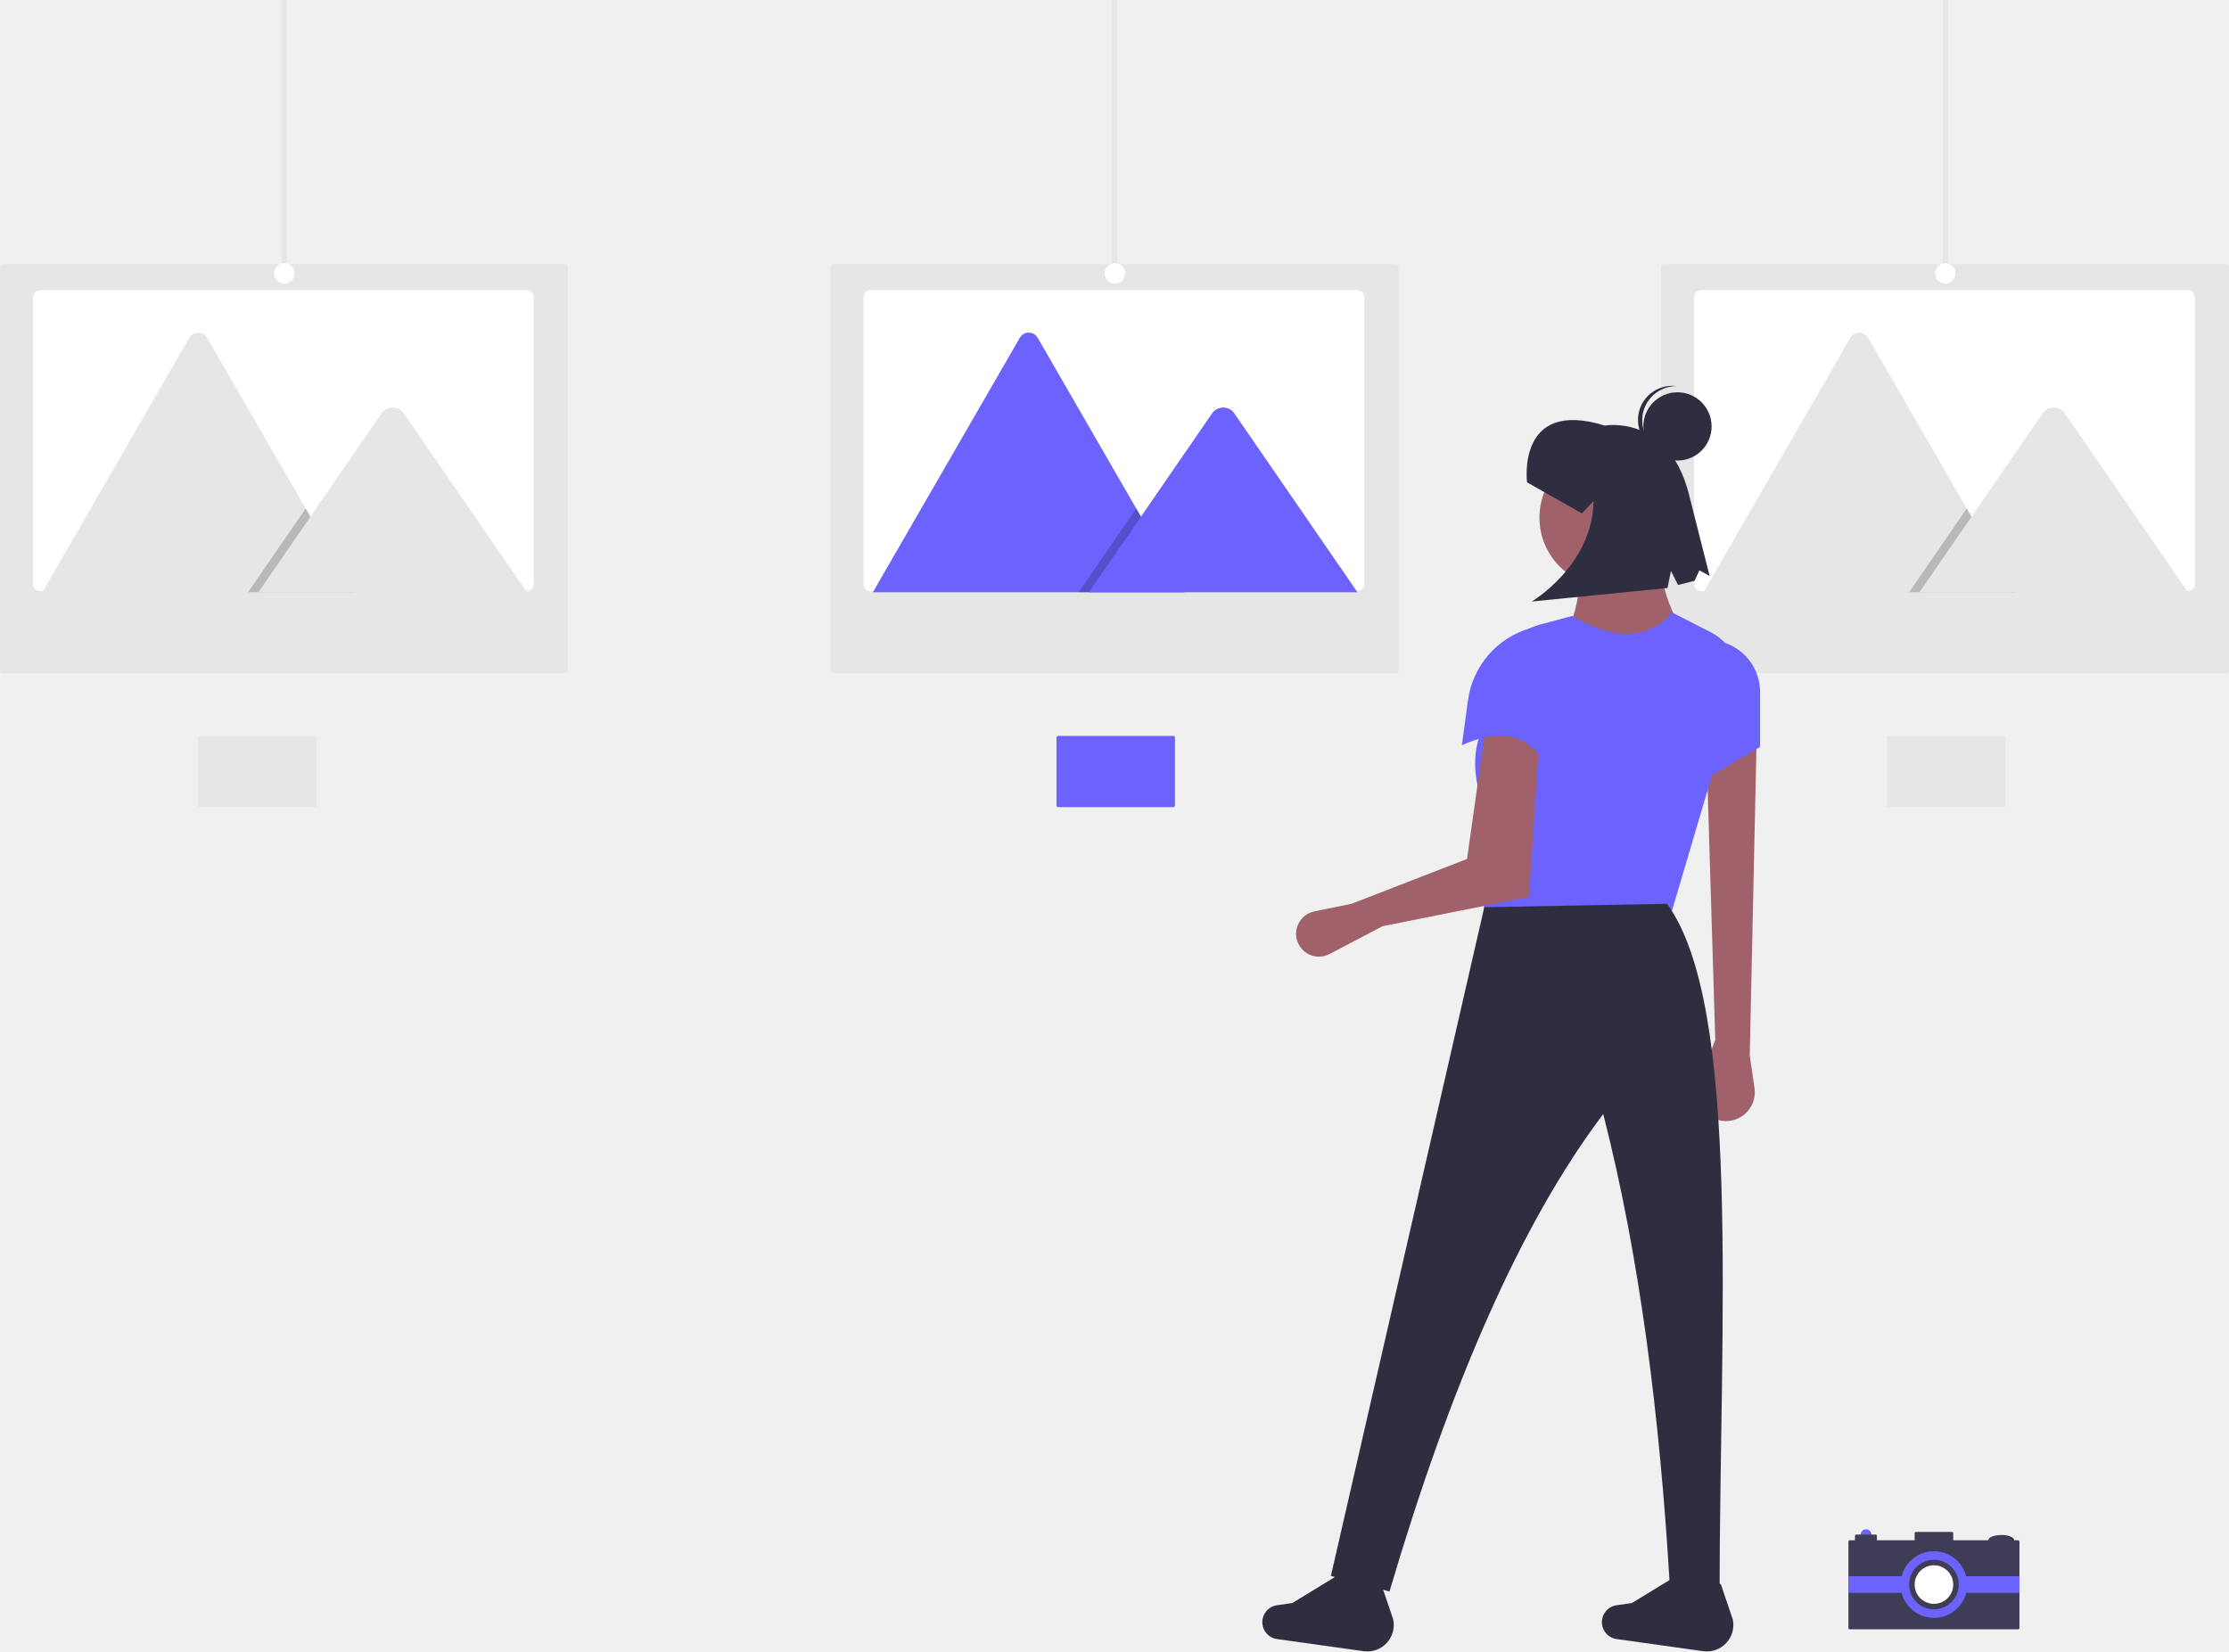
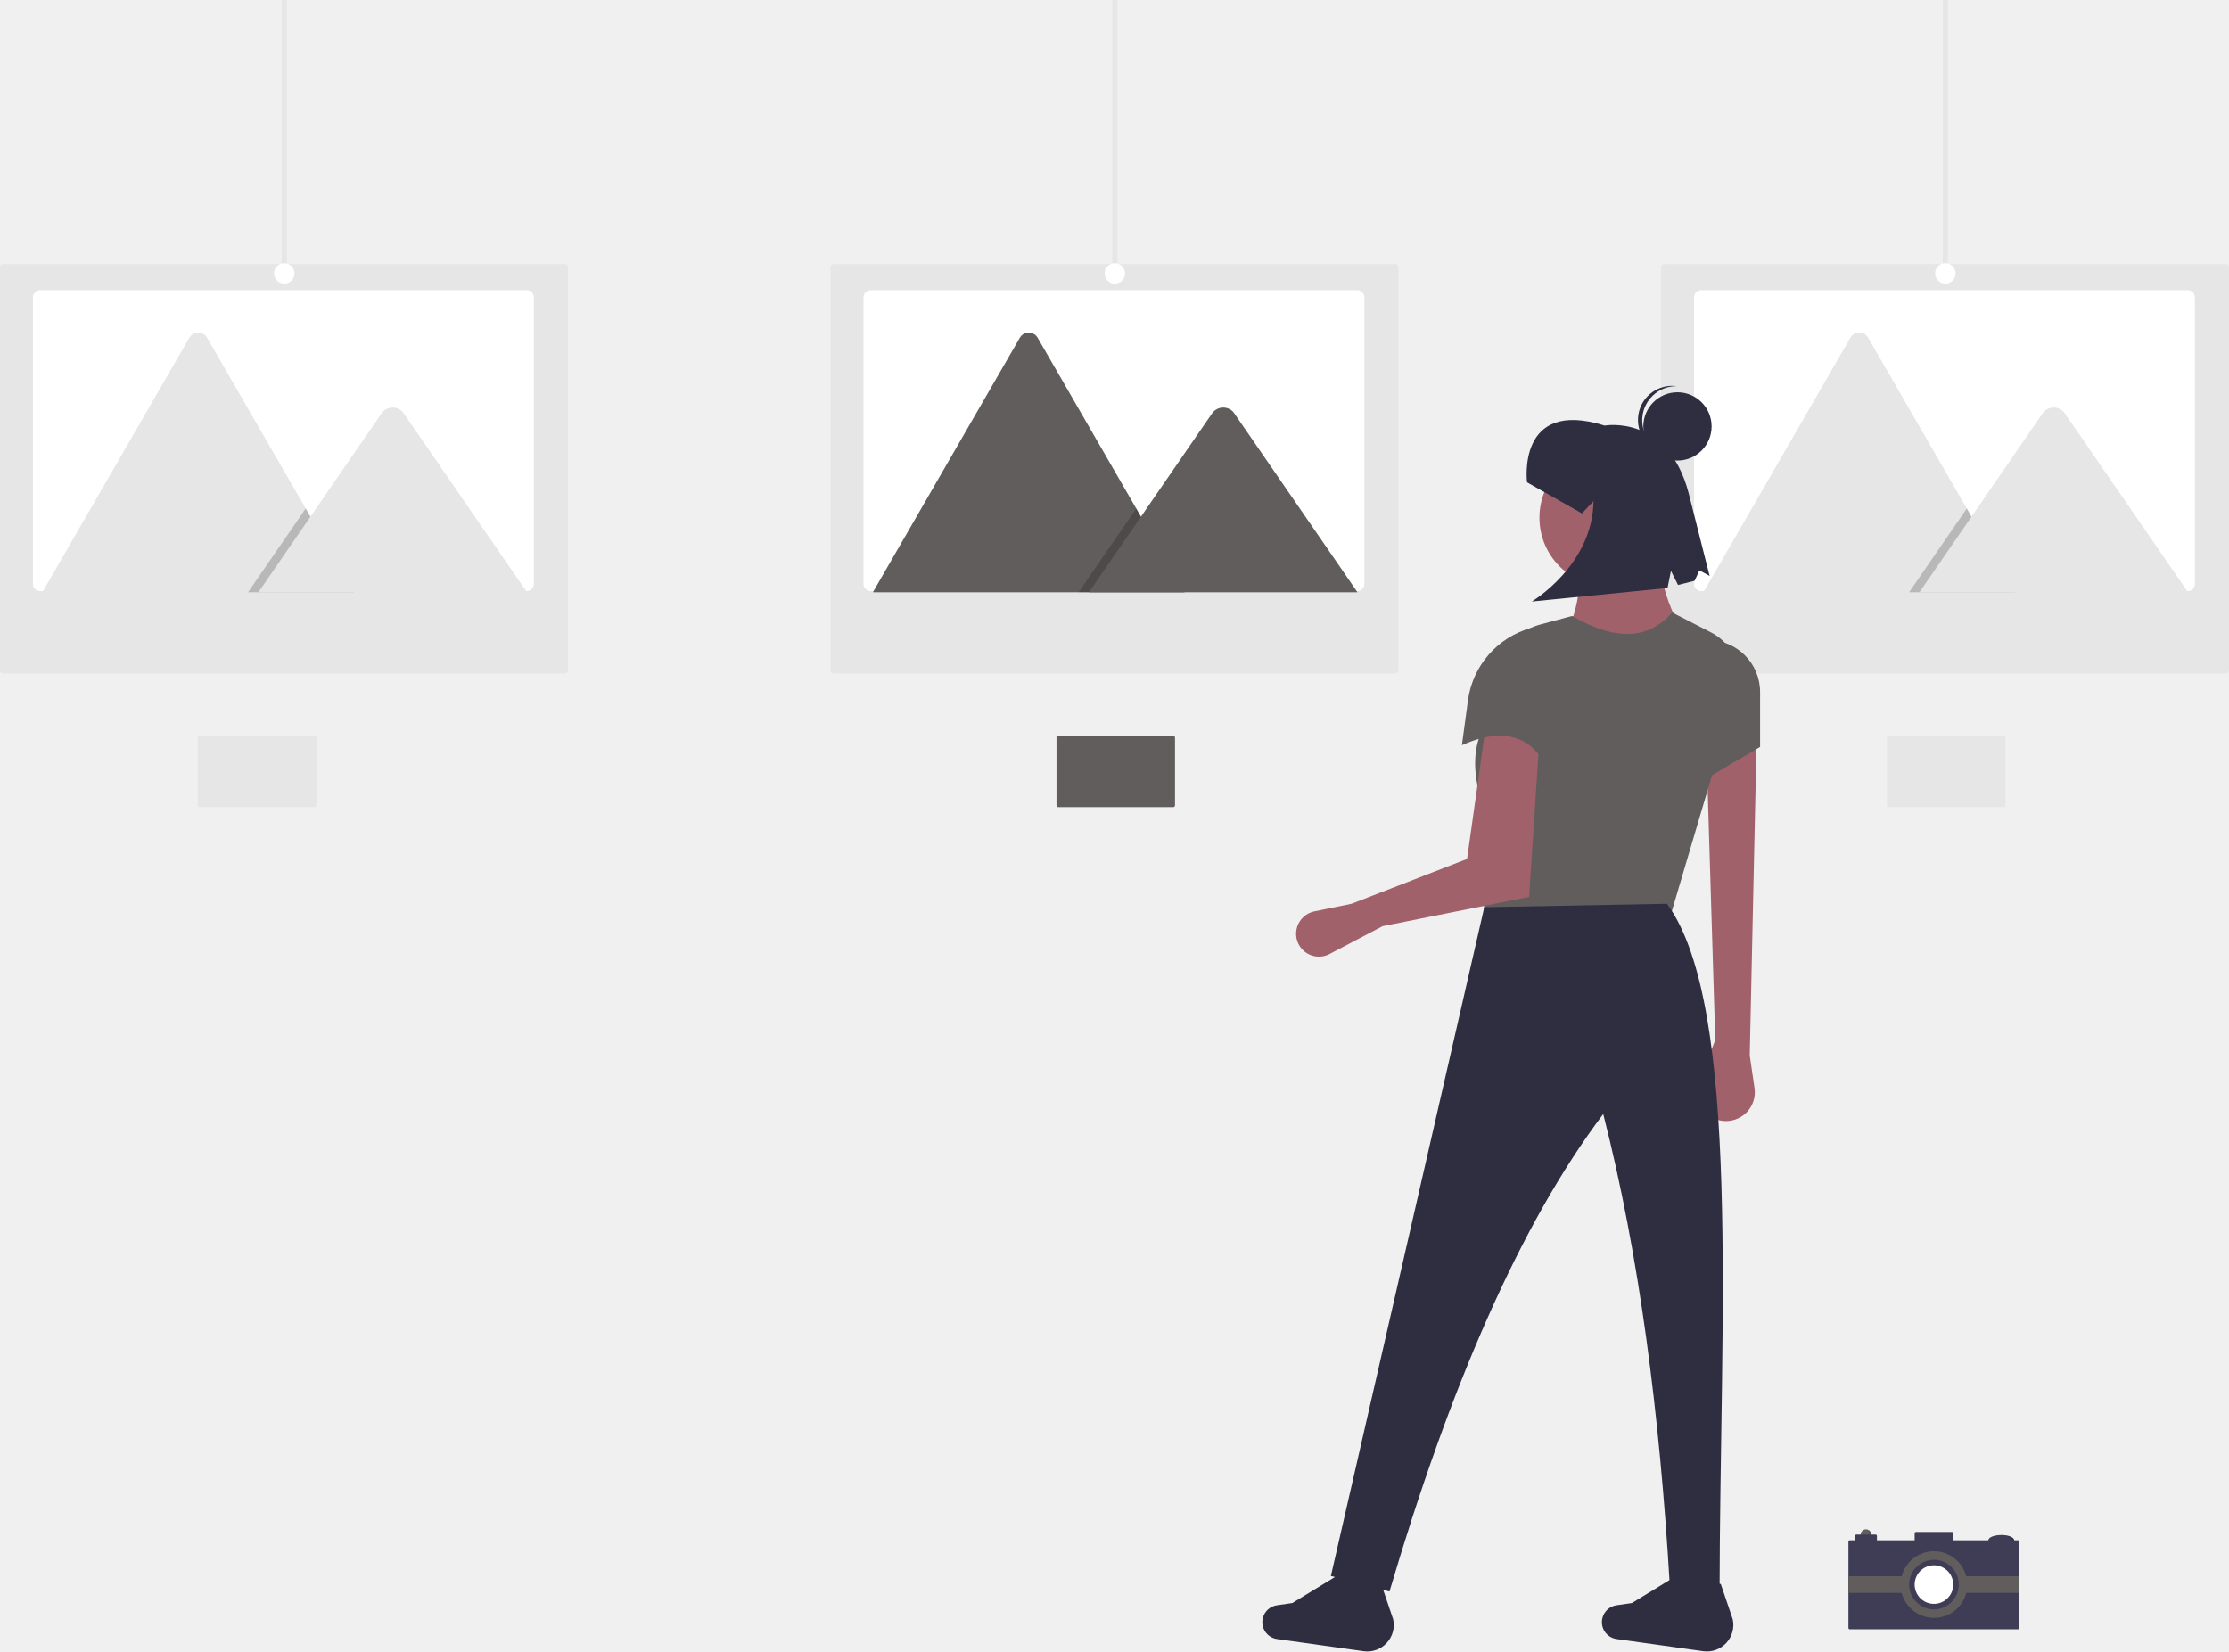
<svg xmlns="http://www.w3.org/2000/svg" id="fe1bd44d-772d-49e6-8ede-d714f2b892c4" data-name="Layer 1" width="872.246" height="646.294" viewBox="0 0 872.246 646.294">
-   <circle cx="730.182" cy="600.552" r="2.059" fill="#6c63ff" />
+   <circle cx="730.182" cy="600.552" r="2.059" fill="#615d5d" />
  <path d="M894.928,725.541a2.057,2.057,0,0,1-2.253,3.387,2.058,2.058,0,1,0,2.253-3.387Z" transform="translate(-163.8769 -126.853)" opacity="0.2" style="isolation:isolate" />
  <ellipse cx="783.124" cy="602.783" rx="5.063" ry="2.059" fill="#3f3d56" />
  <path d="M947.001,727.577q-.261,0-.515.011c2.554.105,4.548.982,4.548,2.049s-1.994,1.944-4.548,2.049q.254.01.515.011c2.796,0,5.063-.922,5.063-2.059S949.797,727.577,947.001,727.577Z" transform="translate(-163.8769 -126.853)" opacity="0.2" style="isolation:isolate" />
  <path d="M953.608,729.636H928.21v-2.746a.515.515,0,0,0-.515-.515H913.622a.515.515,0,0,0-.515.515v2.746H898.349v-1.716a.515.515,0,0,0-.515-.515h-7.551a.515.515,0,0,0-.515.515v1.716h-2.059a.514.514,0,0,0-.515.513v33.809a.514.514,0,0,0,.513.515H953.608a.514.514,0,0,0,.515-.513V730.151a.514.514,0,0,0-.513-.515Z" transform="translate(-163.8769 -126.853)" fill="#3f3d56" />
-   <rect x="723.317" y="616.856" width="66.929" height="6.521" fill="#6c63ff" />
-   <circle cx="756.782" cy="620.116" r="13.043" fill="#6c63ff" />
+   <rect x="723.317" y="616.856" width="66.929" height="6.521" fill="#615d5d" />
+   <circle cx="756.782" cy="620.116" r="13.043" fill="#615d5d" />
  <circle cx="756.782" cy="620.116" r="9.706" fill="#3f3d56" />
  <path d="M928.21,746.969a7.503,7.503,0,0,1-.613,2.981,7.402,7.402,0,0,1-.815,1.436,7.551,7.551,0,1,1-10.54-10.54,7.4,7.4,0,0,1,1.436-.815,7.552,7.552,0,0,1,10.532,6.938Z" transform="translate(-163.8769 -126.853)" fill="#fff" />
  <rect x="110.246" width="2" height="187" fill="#e6e6e6" />
  <path d="M165.084,230.203a1.208,1.208,0,0,0-1.207,1.207V389.204a1.208,1.208,0,0,0,1.207,1.207H384.916a1.208,1.208,0,0,0,1.207-1.207V231.41a1.208,1.208,0,0,0-1.207-1.207Z" transform="translate(-163.8769 -126.853)" fill="#e6e6e6" />
  <path d="M372.778,243.224V355.361a2.822,2.822,0,0,1-2.821,2.823h-190.361a2.38,2.38,0,0,1-.405-.031,2.821,2.821,0,0,1-2.419-2.792V243.224a2.822,2.822,0,0,1,2.821-2.823h190.361a2.822,2.822,0,0,1,2.823,2.821Z" transform="translate(-163.8769 -126.853)" fill="#fff" />
  <path d="M302.427,358.634H180.922a2.477,2.477,0,0,1-.454-.036l57.466-99.54a4.024,4.024,0,0,1,7.004,0l38.567,66.799,1.848,3.196Z" transform="translate(-163.8769 -126.853)" fill="#e6e6e6" />
  <polygon points="138.55 231.781 97.066 231.781 117.43 202.2 118.896 200.069 119.629 199.004 121.477 202.2 138.55 231.781" opacity="0.2" style="isolation:isolate" />
  <path d="M370.081,358.634H264.989l20.365-29.581,1.466-2.131,26.537-38.549a5.37,5.37,0,0,1,7.971-.477,4.797,4.797,0,0,1,.382.477Z" transform="translate(-163.8769 -126.853)" fill="#e6e6e6" />
  <circle cx="111.246" cy="107" r="4" fill="#fff" />
  <rect x="435.246" width="2" height="187" fill="#e6e6e6" />
  <path d="M490.084,230.203a1.208,1.208,0,0,0-1.207,1.207V389.204a1.208,1.208,0,0,0,1.207,1.207H709.916a1.208,1.208,0,0,0,1.207-1.207V231.41a1.208,1.208,0,0,0-1.207-1.207Z" transform="translate(-163.8769 -126.853)" fill="#e6e6e6" />
  <path d="M697.778,243.224V355.361a2.822,2.822,0,0,1-2.821,2.823h-190.361a2.38,2.38,0,0,1-.405-.031,2.821,2.821,0,0,1-2.419-2.792V243.224a2.822,2.822,0,0,1,2.821-2.823h190.361a2.822,2.822,0,0,1,2.823,2.821Z" transform="translate(-163.8769 -126.853)" fill="#fff" />
-   <path d="M627.427,358.634H505.922a2.477,2.477,0,0,1-.454-.036l57.466-99.54a4.024,4.024,0,0,1,7.004,0l38.567,66.799,1.848,3.196Z" transform="translate(-163.8769 -126.853)" fill="#6c63ff" />
+   <path d="M627.427,358.634H505.922a2.477,2.477,0,0,1-.454-.036l57.466-99.54a4.024,4.024,0,0,1,7.004,0l38.567,66.799,1.848,3.196Z" transform="translate(-163.8769 -126.853)" fill="#615d5d" />
  <polygon points="463.55 231.781 422.066 231.781 442.43 202.2 443.896 200.069 444.629 199.004 446.477 202.2 463.55 231.781" opacity="0.2" style="isolation:isolate" />
-   <path d="M695.081,358.634H589.989l20.365-29.581,1.466-2.131,26.537-38.549a5.37,5.37,0,0,1,7.971-.477,4.797,4.797,0,0,1,.382.477Z" transform="translate(-163.8769 -126.853)" fill="#6c63ff" />
+   <path d="M695.081,358.634H589.989l20.365-29.581,1.466-2.131,26.537-38.549a5.37,5.37,0,0,1,7.971-.477,4.797,4.797,0,0,1,.382.477Z" transform="translate(-163.8769 -126.853)" fill="#615d5d" />
  <circle cx="436.246" cy="107" r="4" fill="#fff" />
  <rect x="760.246" width="2" height="187" fill="#e6e6e6" />
  <path d="M815.084,230.203a1.208,1.208,0,0,0-1.207,1.207V389.204a1.208,1.208,0,0,0,1.207,1.207h219.832a1.208,1.208,0,0,0,1.207-1.207V231.41a1.208,1.208,0,0,0-1.207-1.207Z" transform="translate(-163.8769 -126.853)" fill="#e6e6e6" />
  <path d="M1022.778,243.224V355.361a2.822,2.822,0,0,1-2.821,2.823h-190.361a2.38,2.38,0,0,1-.405-.031,2.821,2.821,0,0,1-2.419-2.792V243.224a2.822,2.822,0,0,1,2.821-2.823h190.361a2.822,2.822,0,0,1,2.823,2.821Z" transform="translate(-163.8769 -126.853)" fill="#fff" />
  <path d="M952.427,358.634H830.922a2.477,2.477,0,0,1-.454-.036l57.466-99.54a4.024,4.024,0,0,1,7.004,0l38.567,66.799,1.848,3.196Z" transform="translate(-163.8769 -126.853)" fill="#e6e6e6" />
  <polygon points="788.55 231.781 747.066 231.781 767.43 202.2 768.896 200.069 769.629 199.004 771.477 202.2 788.55 231.781" opacity="0.2" style="isolation:isolate" />
  <path d="M1020.081,358.634H914.989l20.365-29.581,1.466-2.131,26.537-38.549a5.37,5.37,0,0,1,7.971-.477,4.797,4.797,0,0,1,.382.477Z" transform="translate(-163.8769 -126.853)" fill="#e6e6e6" />
  <circle cx="761.246" cy="107" r="4" fill="#fff" />
  <path d="M848.583,539.903l1.868,12.763a11.286,11.286,0,0,1-12.727,12.812h0a11.286,11.286,0,0,1-8.968-15.245l6.337-16.401-3.373-110.621,19.561-7.42Z" transform="translate(-163.8769 -126.853)" fill="#a0616a" />
  <circle cx="629.395" cy="202.601" r="26.981" fill="#a0616a" />
  <path d="M825.649,380.042l-49.914-2.024c5.542-12.136,7.74-23.875,5.396-35.075h33.051C812.444,353.506,817.241,366.188,825.649,380.042Z" transform="translate(-163.8769 -126.853)" fill="#a0616a" />
-   <path d="M817.555,485.267l-73.522,5.396,2.673-41.546c-8.473-20.153-7.12-34.706,2.853-44.347l.903-14.037a21.531,21.531,0,0,1,15.907-19.413l12.739-3.418c16.495,9.663,29.645,9.531,39.122-1.349l15.162,7.766a20.34,20.34,0,0,1,10.943,20.35Z" transform="translate(-163.8769 -126.853)" fill="#6c63ff" />
+   <path d="M817.555,485.267l-73.522,5.396,2.673-41.546c-8.473-20.153-7.12-34.706,2.853-44.347l.903-14.037a21.531,21.531,0,0,1,15.907-19.413l12.739-3.418c16.495,9.663,29.645,9.531,39.122-1.349l15.162,7.766a20.34,20.34,0,0,1,10.943,20.35Z" transform="translate(-163.8769 -126.853)" fill="#615d5d" />
  <path d="M704.91,489.314l-20.753,10.895a8.946,8.946,0,0,1-10.874-2.011h0a8.946,8.946,0,0,1,4.923-14.675l14.563-2.979L737.962,463.008l7.42-52.612,20.91,5.396-4.047,62.056Z" transform="translate(-163.8769 -126.853)" fill="#a0616a" />
-   <path d="M852.63,419.164,829.696,432.655l-1.349-53.961,3.954-1.349a20.328,20.328,0,0,1,20.328,20.328Z" transform="translate(-163.8769 -126.853)" fill="#6c63ff" />
+   <path d="M852.63,419.164,829.696,432.655l-1.349-53.961,3.954-1.349a20.328,20.328,0,0,1,20.328,20.328Z" transform="translate(-163.8769 -126.853)" fill="#615d5d" />
  <path d="M836.778,750.015l-19.501-3.051c-3.937-66.628-11.869-128.83-26.029-184.128-32.745,43.391-60.195,107.341-83.64,186.841l-22.934-6.071,60.032-261.713,71.499-1.349C845.447,520.582,836.886,644.233,836.778,750.015Z" transform="translate(-163.8769 -126.853)" fill="#2f2e41" />
  <path d="M697.481,773.043l-33.884-4.75a6.681,6.681,0,0,1-5.518-8.374v0a6.681,6.681,0,0,1,5.49-4.854l6.021-.87,19.038-11.627,15.748,4.2,4.67,13.781A10.368,10.368,0,0,1,697.481,773.043Z" transform="translate(-163.8769 -126.853)" fill="#2f2e41" />
  <path d="M830.361,773.043l-33.884-4.75a6.681,6.681,0,0,1-5.518-8.374v0a6.681,6.681,0,0,1,5.49-4.854l6.021-.87,19.038-11.627,15.748,4.2,4.67,13.781A10.368,10.368,0,0,1,830.361,773.043Z" transform="translate(-163.8769 -126.853)" fill="#2f2e41" />
-   <path d="M770.339,429.282c-6.133-13.481-16.723-18.703-34.4-10.792l2.383-17.578a34.154,34.154,0,0,1,24.597-28.289h0Z" transform="translate(-163.8769 -126.853)" fill="#6c63ff" />
+   <path d="M770.339,429.282c-6.133-13.481-16.723-18.703-34.4-10.792l2.383-17.578a34.154,34.154,0,0,1,24.597-28.289h0Z" transform="translate(-163.8769 -126.853)" fill="#615d5d" />
  <path d="M761.43,315.61s-4.245-33.033,30.388-22.201c0,0,24.735-4.538,32.846,26.401l8.213,32.432-4.003-2.179-1.866,4.079-6.486,1.643-2.776-5.509-1.343,6.69-53.127,5.296s23.795-14.072,24.172-39.292L782.916,327.76Z" transform="translate(-163.8769 -126.853)" fill="#2f2e41" />
  <circle cx="656.422" cy="166.88" r="13.359" fill="#2f2e41" />
  <path d="M806.534,290.462a13.348,13.348,0,0,1,13.353-12.486c-.276-.035-.549-.078-.831-.096a13.359,13.359,0,0,0-1.714,26.663c.281.018.558.011.836.012A13.348,13.348,0,0,1,806.534,290.462Z" transform="translate(-163.8769 -126.853)" fill="#2f2e41" />
  <path d="M287.677,415.521v26.532a.668.668,0,0,1-.668.668H241.969a.562.562,0,0,1-.096-.007.667.667,0,0,1-.572-.661V415.521a.668.668,0,0,1,.668-.668H287.009a.668.668,0,0,1,.668.668Z" transform="translate(-163.8769 -126.853)" fill="#e6e6e6" />
-   <path d="M623.677,415.521v26.532a.668.668,0,0,1-.668.668H577.969a.562.562,0,0,1-.096-.007.667.667,0,0,1-.572-.661V415.521a.668.668,0,0,1,.668-.668H623.009a.668.668,0,0,1,.668.668Z" transform="translate(-163.8769 -126.853)" fill="#6c63ff" />
+   <path d="M623.677,415.521v26.532a.668.668,0,0,1-.668.668H577.969a.562.562,0,0,1-.096-.007.667.667,0,0,1-.572-.661V415.521a.668.668,0,0,1,.668-.668H623.009a.668.668,0,0,1,.668.668Z" transform="translate(-163.8769 -126.853)" fill="#615d5d" />
  <path d="M948.677,415.521v26.532a.668.668,0,0,1-.668.668H902.969a.562.562,0,0,1-.096-.007.667.667,0,0,1-.572-.661V415.521a.668.668,0,0,1,.668-.668H948.009a.668.668,0,0,1,.668.668Z" transform="translate(-163.8769 -126.853)" fill="#e6e6e6" />
</svg>
